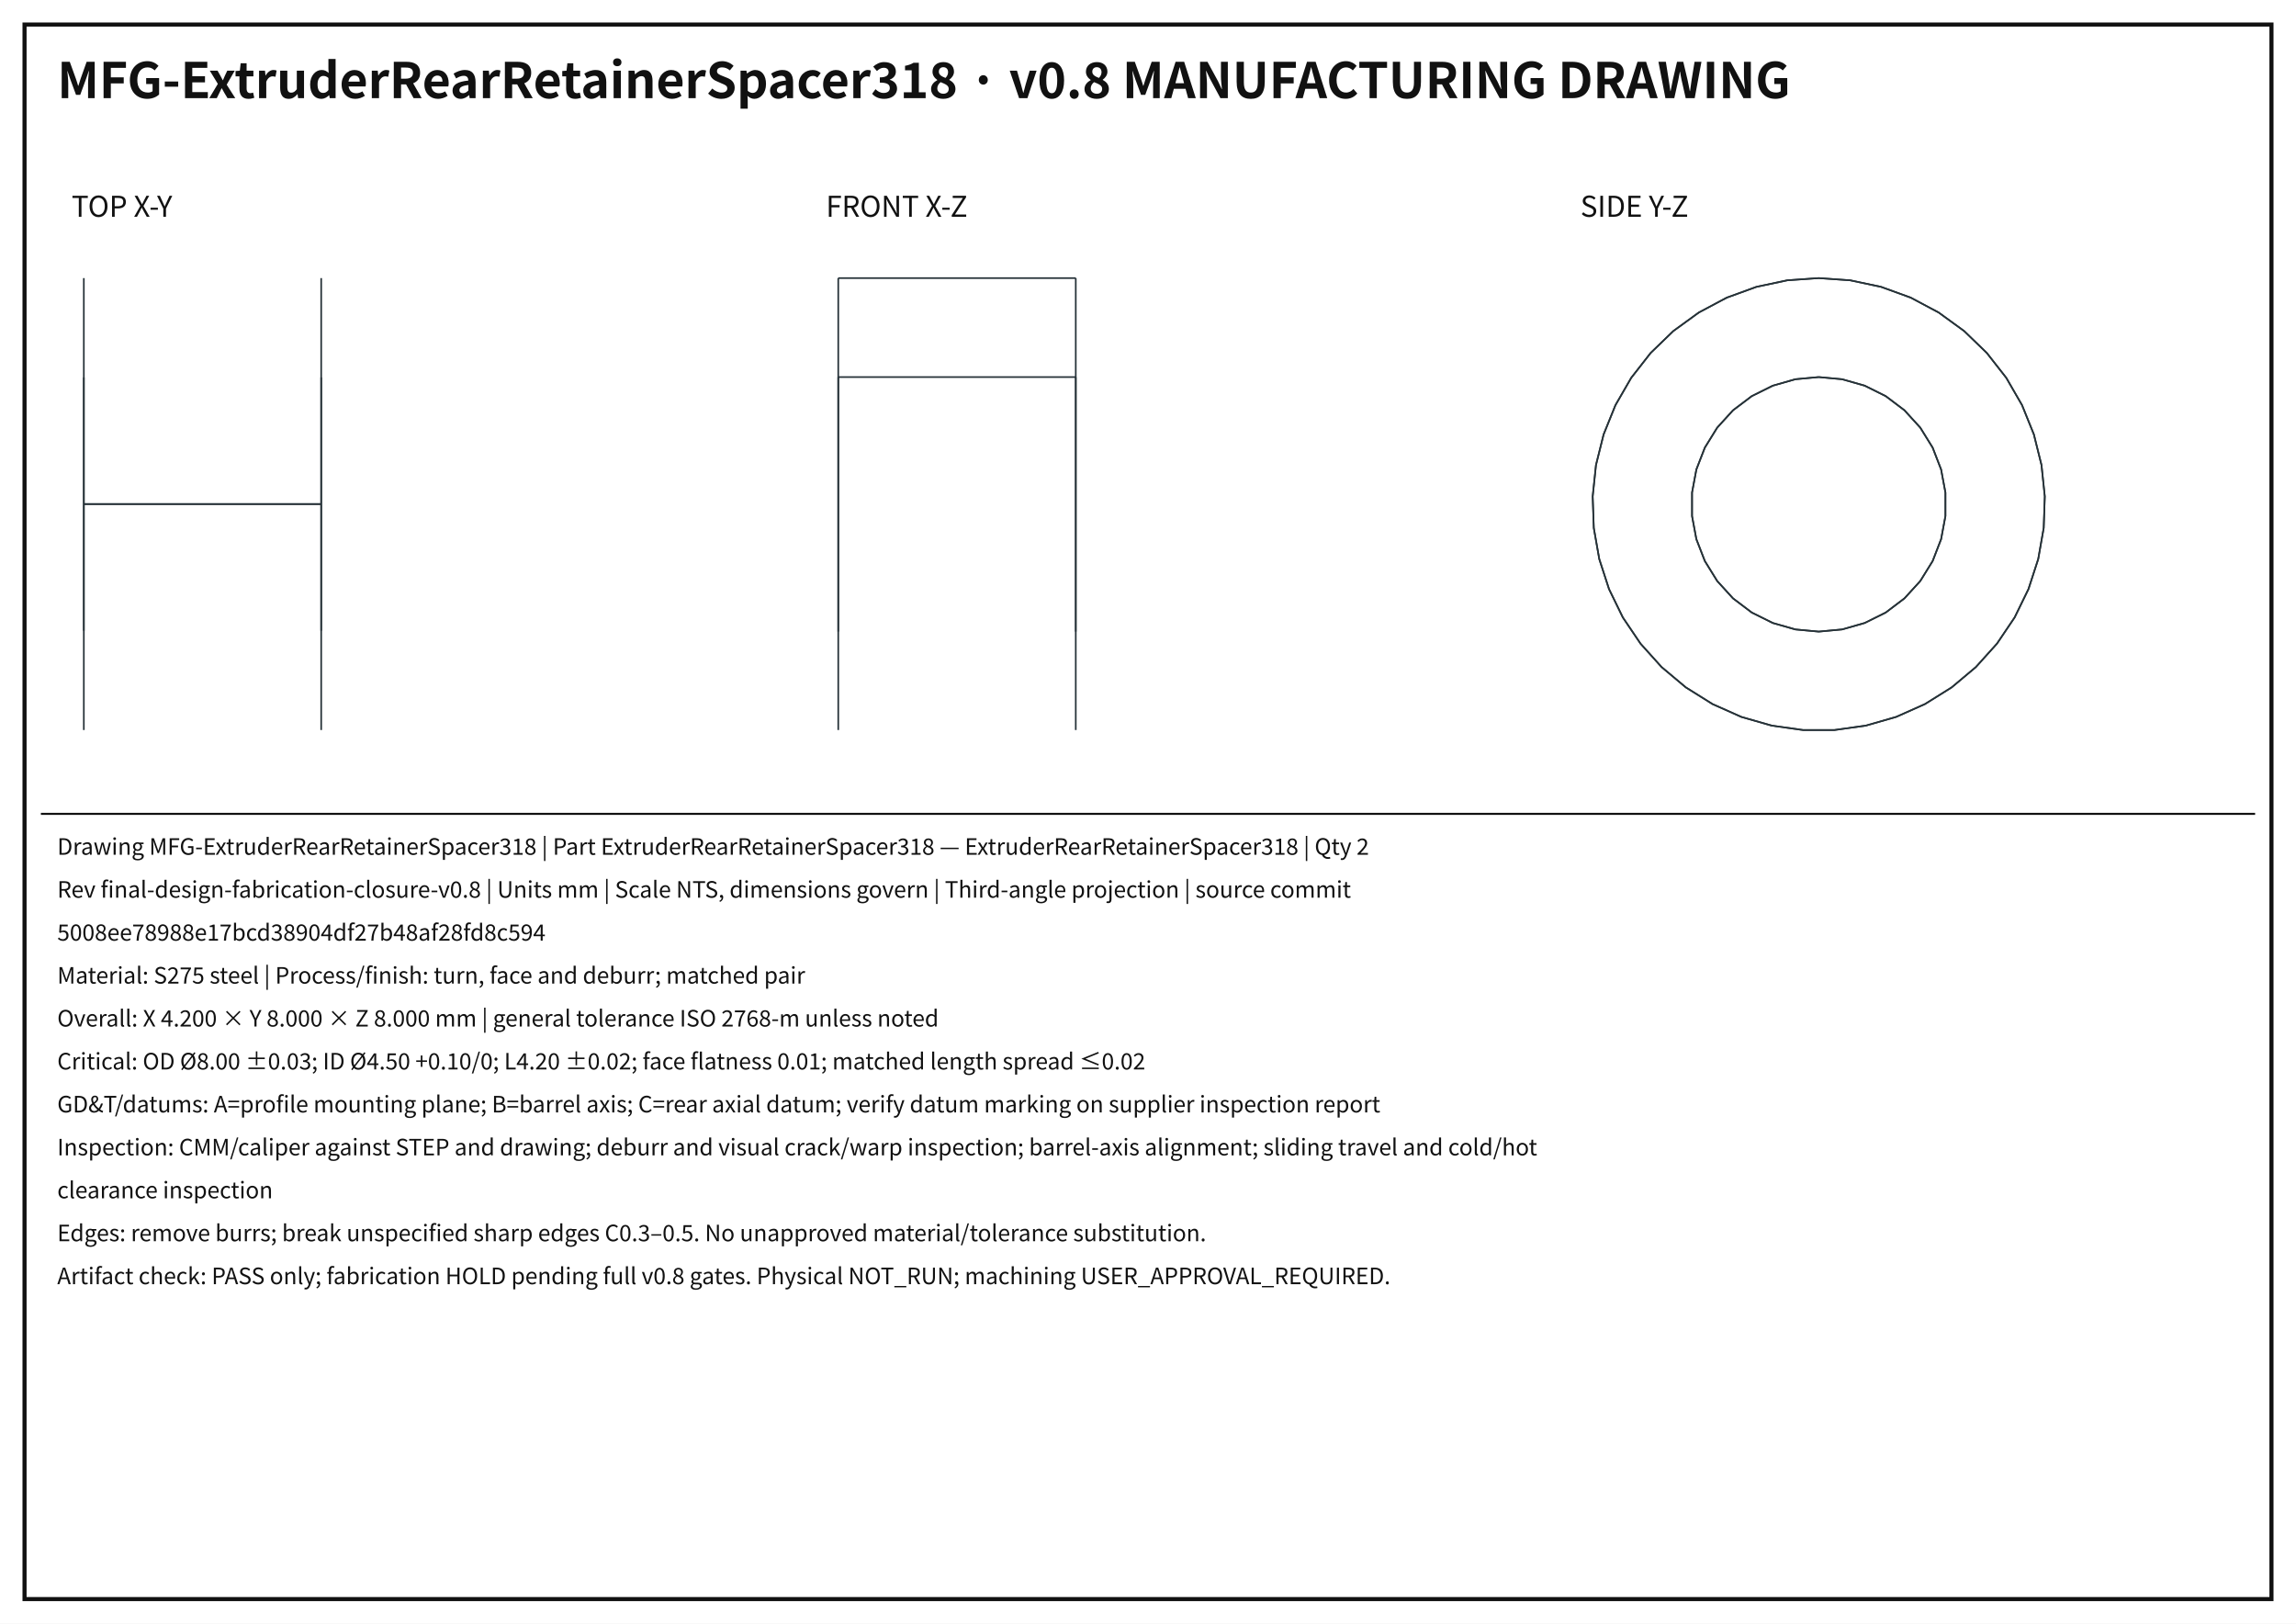
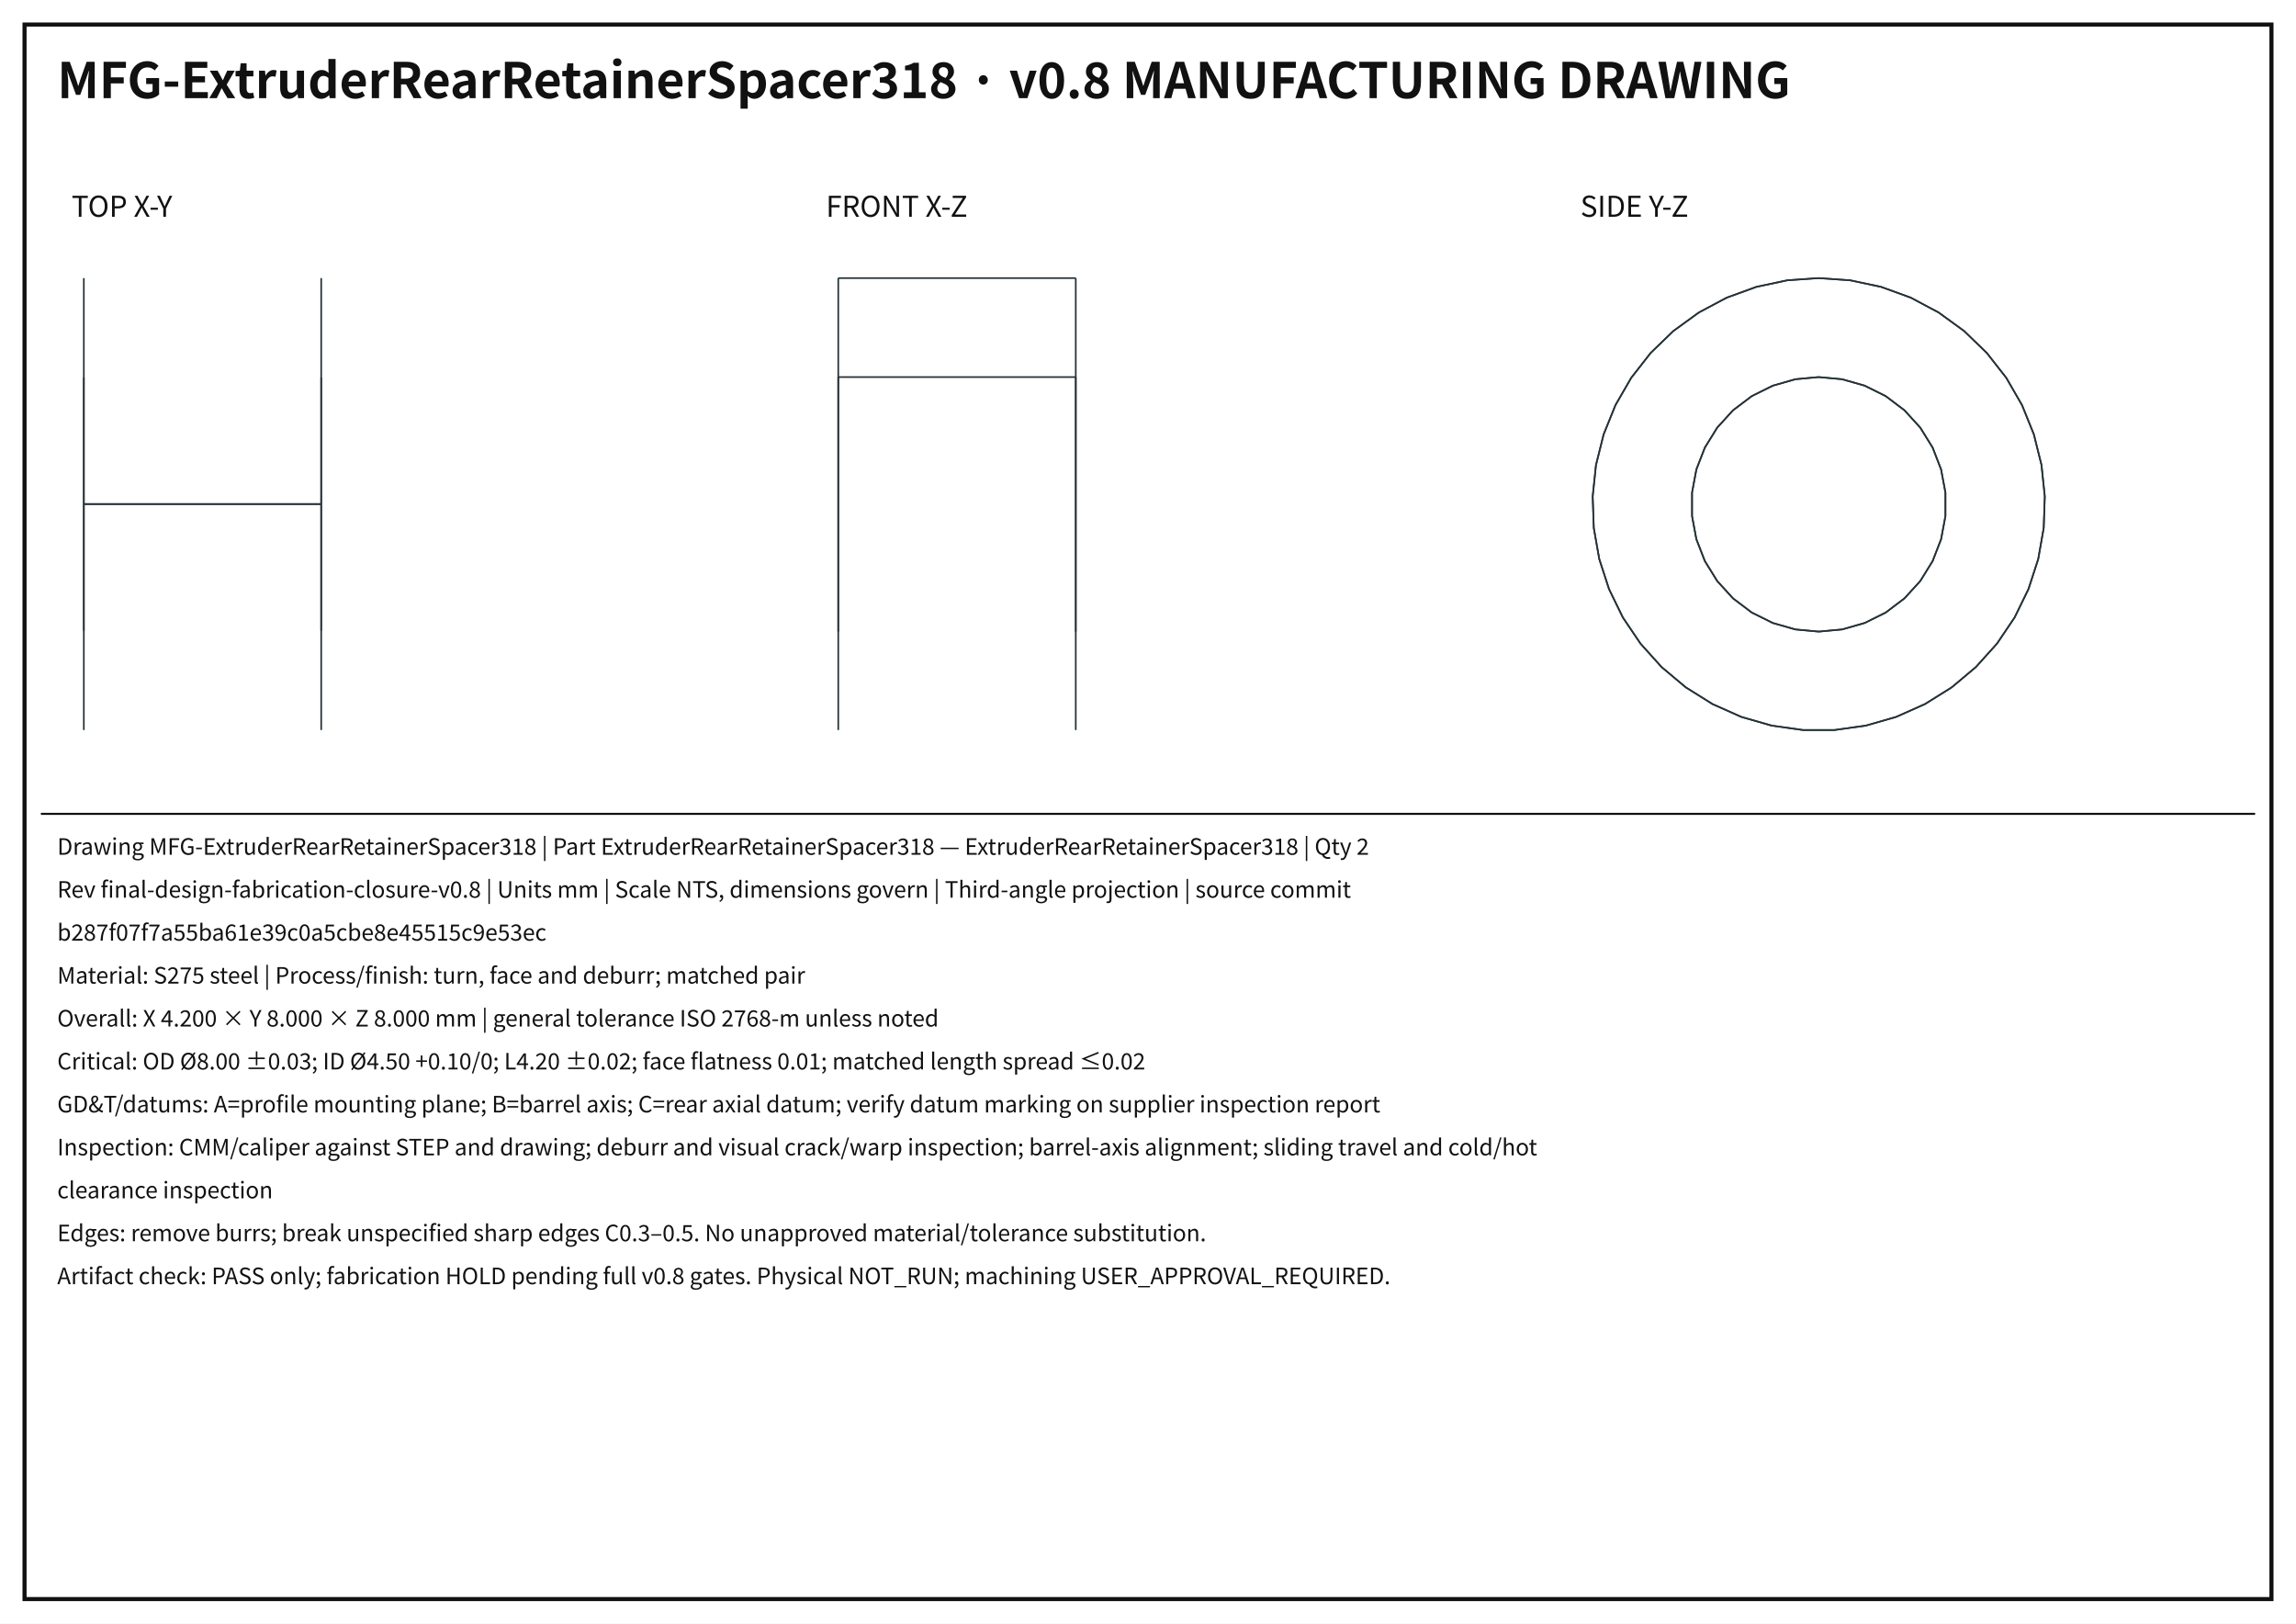
<svg xmlns="http://www.w3.org/2000/svg" width="1123" height="794" viewBox="0 0 1123 794">
  <rect width="1123" height="794" fill="white" />
  <rect x="12" y="12" width="1099" height="770" fill="none" stroke="#111" stroke-width="2" />
  <g font-family="Noto Sans CJK KR,sans-serif" fill="#111">
    <text x="28" y="48" font-size="24" font-weight="bold">MFG-ExtruderRearRetainerSpacer318 · v0.8 MANUFACTURING DRAWING</text>
    <text x="35" y="106" font-size="14">TOP X-Y</text>
    <polyline points="157.10,246.50 157.10,261.89 157.10,276.98 157.10,291.47 157.10,305.09 157.10,317.57 157.10,328.67 157.10,338.16 157.10,345.88 157.10,351.66 157.10,355.39 157.10,357.00 157.10,356.46 157.10,353.78 157.10,349.02 157.10,342.25 157.10,333.63 157.10,323.31 157.10,311.49 157.10,298.41 157.10,284.32 157.10,269.49 157.10,254.21 157.10,238.79 157.10,223.51 157.10,208.68 157.10,194.59 157.10,181.51 157.10,169.69 157.10,159.37 157.10,150.75 157.10,143.98 157.10,139.22 157.10,136.54 157.10,136.00 157.10,137.61 157.10,141.34 157.10,147.12 157.10,154.84 157.10,164.33 157.10,175.43 157.10,187.91 157.10,201.53 157.10,216.02 157.10,231.11 157.10,246.50" fill="none" stroke="#263238" stroke-width="0.8" />
    <polyline points="41.00,246.50 157.10,246.50" fill="none" stroke="#263238" stroke-width="0.8" />
    <polyline points="41.00,246.50 41.00,261.89 41.00,276.98 41.00,291.47 41.00,305.09 41.00,317.57 41.00,328.67 41.00,338.16 41.00,345.88 41.00,351.66 41.00,355.39 41.00,357.00 41.00,356.46 41.00,353.78 41.00,349.02 41.00,342.25 41.00,333.63 41.00,323.31 41.00,311.49 41.00,298.41 41.00,284.32 41.00,269.49 41.00,254.21 41.00,238.79 41.00,223.51 41.00,208.68 41.00,194.59 41.00,181.51 41.00,169.69 41.00,159.37 41.00,150.75 41.00,143.98 41.00,139.22 41.00,136.54 41.00,136.00 41.00,137.61 41.00,141.34 41.00,147.12 41.00,154.84 41.00,164.33 41.00,175.43 41.00,187.91 41.00,201.53 41.00,216.02 41.00,231.11 41.00,246.50" fill="none" stroke="#263238" stroke-width="0.8" />
    <polyline points="157.10,246.50 157.10,257.93 157.10,268.97 157.10,279.24 157.10,288.40 157.10,296.13 157.10,302.17 157.10,306.32 157.10,308.43 157.10,308.43 157.10,306.32 157.10,302.17 157.10,296.13 157.10,288.40 157.10,279.24 157.10,268.97 157.10,257.93 157.10,246.50 157.10,235.07 157.10,224.03 157.10,213.76 157.10,204.60 157.10,196.87 157.10,190.83 157.10,186.68 157.10,184.57 157.10,184.57 157.10,186.68 157.10,190.83 157.10,196.87 157.10,204.60 157.10,213.76 157.10,224.03 157.10,235.07 157.10,246.50" fill="none" stroke="#263238" stroke-width="0.8" />
    <polyline points="41.00,246.50 41.00,257.93 41.00,268.97 41.00,279.24 41.00,288.40 41.00,296.13 41.00,302.17 41.00,306.32 41.00,308.43 41.00,308.43 41.00,306.32 41.00,302.17 41.00,296.13 41.00,288.40 41.00,279.24 41.00,268.97 41.00,257.93 41.00,246.50 41.00,235.07 41.00,224.03 41.00,213.76 41.00,204.60 41.00,196.87 41.00,190.83 41.00,186.68 41.00,184.57 41.00,184.57 41.00,186.68 41.00,190.83 41.00,196.87 41.00,204.60 41.00,213.76 41.00,224.03 41.00,235.07 41.00,246.50" fill="none" stroke="#263238" stroke-width="0.8" />
    <polyline points="41.00,246.50 157.10,246.50" fill="none" stroke="#263238" stroke-width="0.8" />
    <text x="404" y="106" font-size="14">FRONT X-Z</text>
    <polyline points="526.17,136.00 526.17,137.08 526.17,140.29 526.17,145.56 526.17,152.81 526.17,161.88 526.17,172.61 526.17,184.77 526.17,198.14 526.17,212.45 526.17,227.42 526.17,242.77 526.17,258.20 526.17,273.40 526.17,288.08 526.17,301.95 526.17,314.75 526.17,326.22 526.17,336.14 526.17,344.32 526.17,350.60 526.17,354.85 526.17,357.00 526.17,357.00 526.17,354.85 526.17,350.60 526.17,344.32 526.17,336.14 526.17,326.22 526.17,314.75 526.17,301.95 526.17,288.08 526.17,273.40 526.17,258.20 526.17,242.77 526.17,227.42 526.17,212.45 526.17,198.14 526.17,184.77 526.17,172.61 526.17,161.88 526.17,152.81 526.17,145.56 526.17,140.29 526.17,137.08 526.17,136.00" fill="none" stroke="#263238" stroke-width="0.8" />
    <polyline points="410.00,136.00 526.17,136.00" fill="none" stroke="#263238" stroke-width="0.8" />
    <polyline points="410.00,136.00 410.00,137.08 410.00,140.29 410.00,145.56 410.00,152.81 410.00,161.88 410.00,172.61 410.00,184.77 410.00,198.14 410.00,212.45 410.00,227.42 410.00,242.77 410.00,258.20 410.00,273.40 410.00,288.08 410.00,301.95 410.00,314.75 410.00,326.22 410.00,336.14 410.00,344.32 410.00,350.60 410.00,354.85 410.00,357.00 410.00,357.00 410.00,354.85 410.00,350.60 410.00,344.32 410.00,336.14 410.00,326.22 410.00,314.75 410.00,301.95 410.00,288.08 410.00,273.40 410.00,258.20 410.00,242.77 410.00,227.42 410.00,212.45 410.00,198.14 410.00,184.77 410.00,172.61 410.00,161.88 410.00,152.81 410.00,145.56 410.00,140.29 410.00,137.08 410.00,136.00" fill="none" stroke="#263238" stroke-width="0.8" />
    <polyline points="526.17,184.40 526.17,185.46 526.17,188.61 526.17,193.72 526.17,200.64 526.17,209.13 526.17,218.90 526.17,229.60 526.17,240.89 526.17,252.38 526.17,263.67 526.17,274.37 526.17,284.14 526.17,292.62 526.17,299.55 526.17,304.66 526.17,307.81 526.17,308.87 526.17,307.81 526.17,304.66 526.17,299.55 526.17,292.62 526.17,284.14 526.17,274.37 526.17,263.67 526.17,252.38 526.17,240.89 526.17,229.60 526.17,218.90 526.17,209.13 526.17,200.64 526.17,193.72 526.17,188.61 526.17,185.46 526.17,184.40" fill="none" stroke="#263238" stroke-width="0.8" />
    <polyline points="410.00,184.40 410.00,185.46 410.00,188.61 410.00,193.72 410.00,200.64 410.00,209.13 410.00,218.90 410.00,229.60 410.00,240.89 410.00,252.38 410.00,263.67 410.00,274.37 410.00,284.14 410.00,292.62 410.00,299.55 410.00,304.66 410.00,307.81 410.00,308.87 410.00,307.81 410.00,304.66 410.00,299.55 410.00,292.62 410.00,284.14 410.00,274.37 410.00,263.67 410.00,252.38 410.00,240.89 410.00,229.60 410.00,218.90 410.00,209.13 410.00,200.64 410.00,193.72 410.00,188.61 410.00,185.46 410.00,184.40" fill="none" stroke="#263238" stroke-width="0.8" />
    <polyline points="410.00,184.40 526.17,184.40" fill="none" stroke="#263238" stroke-width="0.8" />
    <text x="773" y="106" font-size="14">SIDE Y-Z</text>
    <polyline points="889.57,136.00 874.17,137.08 859.07,140.29 844.57,145.56 830.94,152.81 818.45,161.88 807.35,172.61 797.85,184.77 790.13,198.14 784.35,212.45 780.61,227.42 779.00,242.77 779.54,258.20 782.22,273.40 786.99,288.08 793.75,301.95 802.39,314.75 812.71,326.22 824.54,336.14 837.63,344.32 851.73,350.60 866.57,354.85 881.85,357.00 897.28,357.00 912.57,354.85 927.41,350.60 941.51,344.32 954.60,336.14 966.42,326.22 976.75,314.75 985.38,301.95 992.15,288.08 996.92,273.40 999.60,258.20 1000.13,242.77 998.52,227.42 994.79,212.45 989.01,198.14 981.29,184.77 971.78,172.61 960.68,161.88 948.19,152.81 934.57,145.56 920.06,140.29 904.96,137.08 889.57,136.00" fill="none" stroke="#263238" stroke-width="0.8" />
    <polyline points="889.57,136.00 889.57,136.00" fill="none" stroke="#263238" stroke-width="0.8" />
    <polyline points="889.57,136.00 874.17,137.08 859.07,140.29 844.57,145.56 830.94,152.81 818.45,161.88 807.35,172.61 797.85,184.77 790.13,198.14 784.35,212.45 780.61,227.42 779.00,242.77 779.54,258.20 782.22,273.40 786.99,288.08 793.75,301.95 802.39,314.75 812.71,326.22 824.54,336.14 837.63,344.32 851.73,350.60 866.57,354.85 881.85,357.00 897.28,357.00 912.57,354.85 927.41,350.60 941.51,344.32 954.60,336.14 966.42,326.22 976.75,314.75 985.38,301.95 992.15,288.08 996.92,273.40 999.60,258.20 1000.13,242.77 998.52,227.42 994.79,212.45 989.01,198.14 981.29,184.77 971.78,172.61 960.68,161.88 948.19,152.81 934.57,145.56 920.06,140.29 904.96,137.08 889.57,136.00" fill="none" stroke="#263238" stroke-width="0.8" />
    <polyline points="889.57,184.40 878.13,185.46 867.09,188.61 856.81,193.72 847.64,200.64 839.91,209.13 833.86,218.90 829.71,229.60 827.60,240.89 827.60,252.38 829.71,263.67 833.86,274.37 839.91,284.14 847.64,292.62 856.81,299.55 867.09,304.66 878.13,307.81 889.57,308.87 901.00,307.81 912.05,304.66 922.33,299.55 931.49,292.62 939.23,284.14 945.28,274.37 949.42,263.67 951.53,252.38 951.53,240.89 949.42,229.60 945.28,218.90 939.23,209.13 931.49,200.64 922.33,193.72 912.05,188.61 901.00,185.46 889.57,184.40" fill="none" stroke="#263238" stroke-width="0.8" />
    <polyline points="889.57,184.40 878.13,185.46 867.09,188.61 856.81,193.72 847.64,200.64 839.91,209.13 833.86,218.90 829.71,229.60 827.60,240.89 827.60,252.38 829.71,263.67 833.86,274.37 839.91,284.14 847.64,292.62 856.81,299.55 867.09,304.66 878.13,307.81 889.57,308.87 901.00,307.81 912.05,304.66 922.33,299.55 931.49,292.62 939.23,284.14 945.28,274.37 949.42,263.67 951.53,252.38 951.53,240.89 949.42,229.60 945.28,218.90 939.23,209.13 931.49,200.64 922.33,193.72 912.05,188.61 901.00,185.46 889.57,184.40" fill="none" stroke="#263238" stroke-width="0.8" />
    <polyline points="889.57,184.40 889.57,184.40" fill="none" stroke="#263238" stroke-width="0.8" />
    <line x1="20" y1="398" x2="1103" y2="398" stroke="#111" />
    <text x="28" y="418" font-size="11">Drawing MFG-ExtruderRearRetainerSpacer318 | Part ExtruderRearRetainerSpacer318 — ExtruderRearRetainerSpacer318 | Qty 2</text>
    <text x="28" y="439" font-size="11">Rev final-design-fabrication-closure-v0.8 | Units mm | Scale NTS, dimensions govern | Third-angle projection | source commit</text>
-     <text x="28" y="460" font-size="11">5008ee78988e17bcd38904df27b48af28fd8c594</text>
+     <text x="28" y="460" font-size="11">b287f07f7a55ba61e39c0a5cbe8e45515c9e53ec</text>
    <text x="28" y="481" font-size="11">Material: S275 steel | Process/finish: turn, face and deburr; matched pair</text>
    <text x="28" y="502" font-size="11">Overall: X 4.200 × Y 8.000 × Z 8.000 mm | general tolerance ISO 2768-m unless noted</text>
    <text x="28" y="523" font-size="11">Critical: OD Ø8.00 ±0.03; ID Ø4.50 +0.10/0; L4.20 ±0.02; face flatness 0.01; matched length spread ≤0.02</text>
    <text x="28" y="544" font-size="11">GD&amp;T/datums: A=profile mounting plane; B=barrel axis; C=rear axial datum; verify datum marking on supplier inspection report</text>
    <text x="28" y="565" font-size="11">Inspection: CMM/caliper against STEP and drawing; deburr and visual crack/warp inspection; barrel-axis alignment; sliding travel and cold/hot</text>
    <text x="28" y="586" font-size="11">clearance inspection</text>
    <text x="28" y="607" font-size="11">Edges: remove burrs; break unspecified sharp edges C0.3–0.5. No unapproved material/tolerance substitution.</text>
    <text x="28" y="628" font-size="11">Artifact check: PASS only; fabrication HOLD pending full v0.8 gates. Physical NOT_RUN; machining USER_APPROVAL_REQUIRED.</text>
  </g>
</svg>
